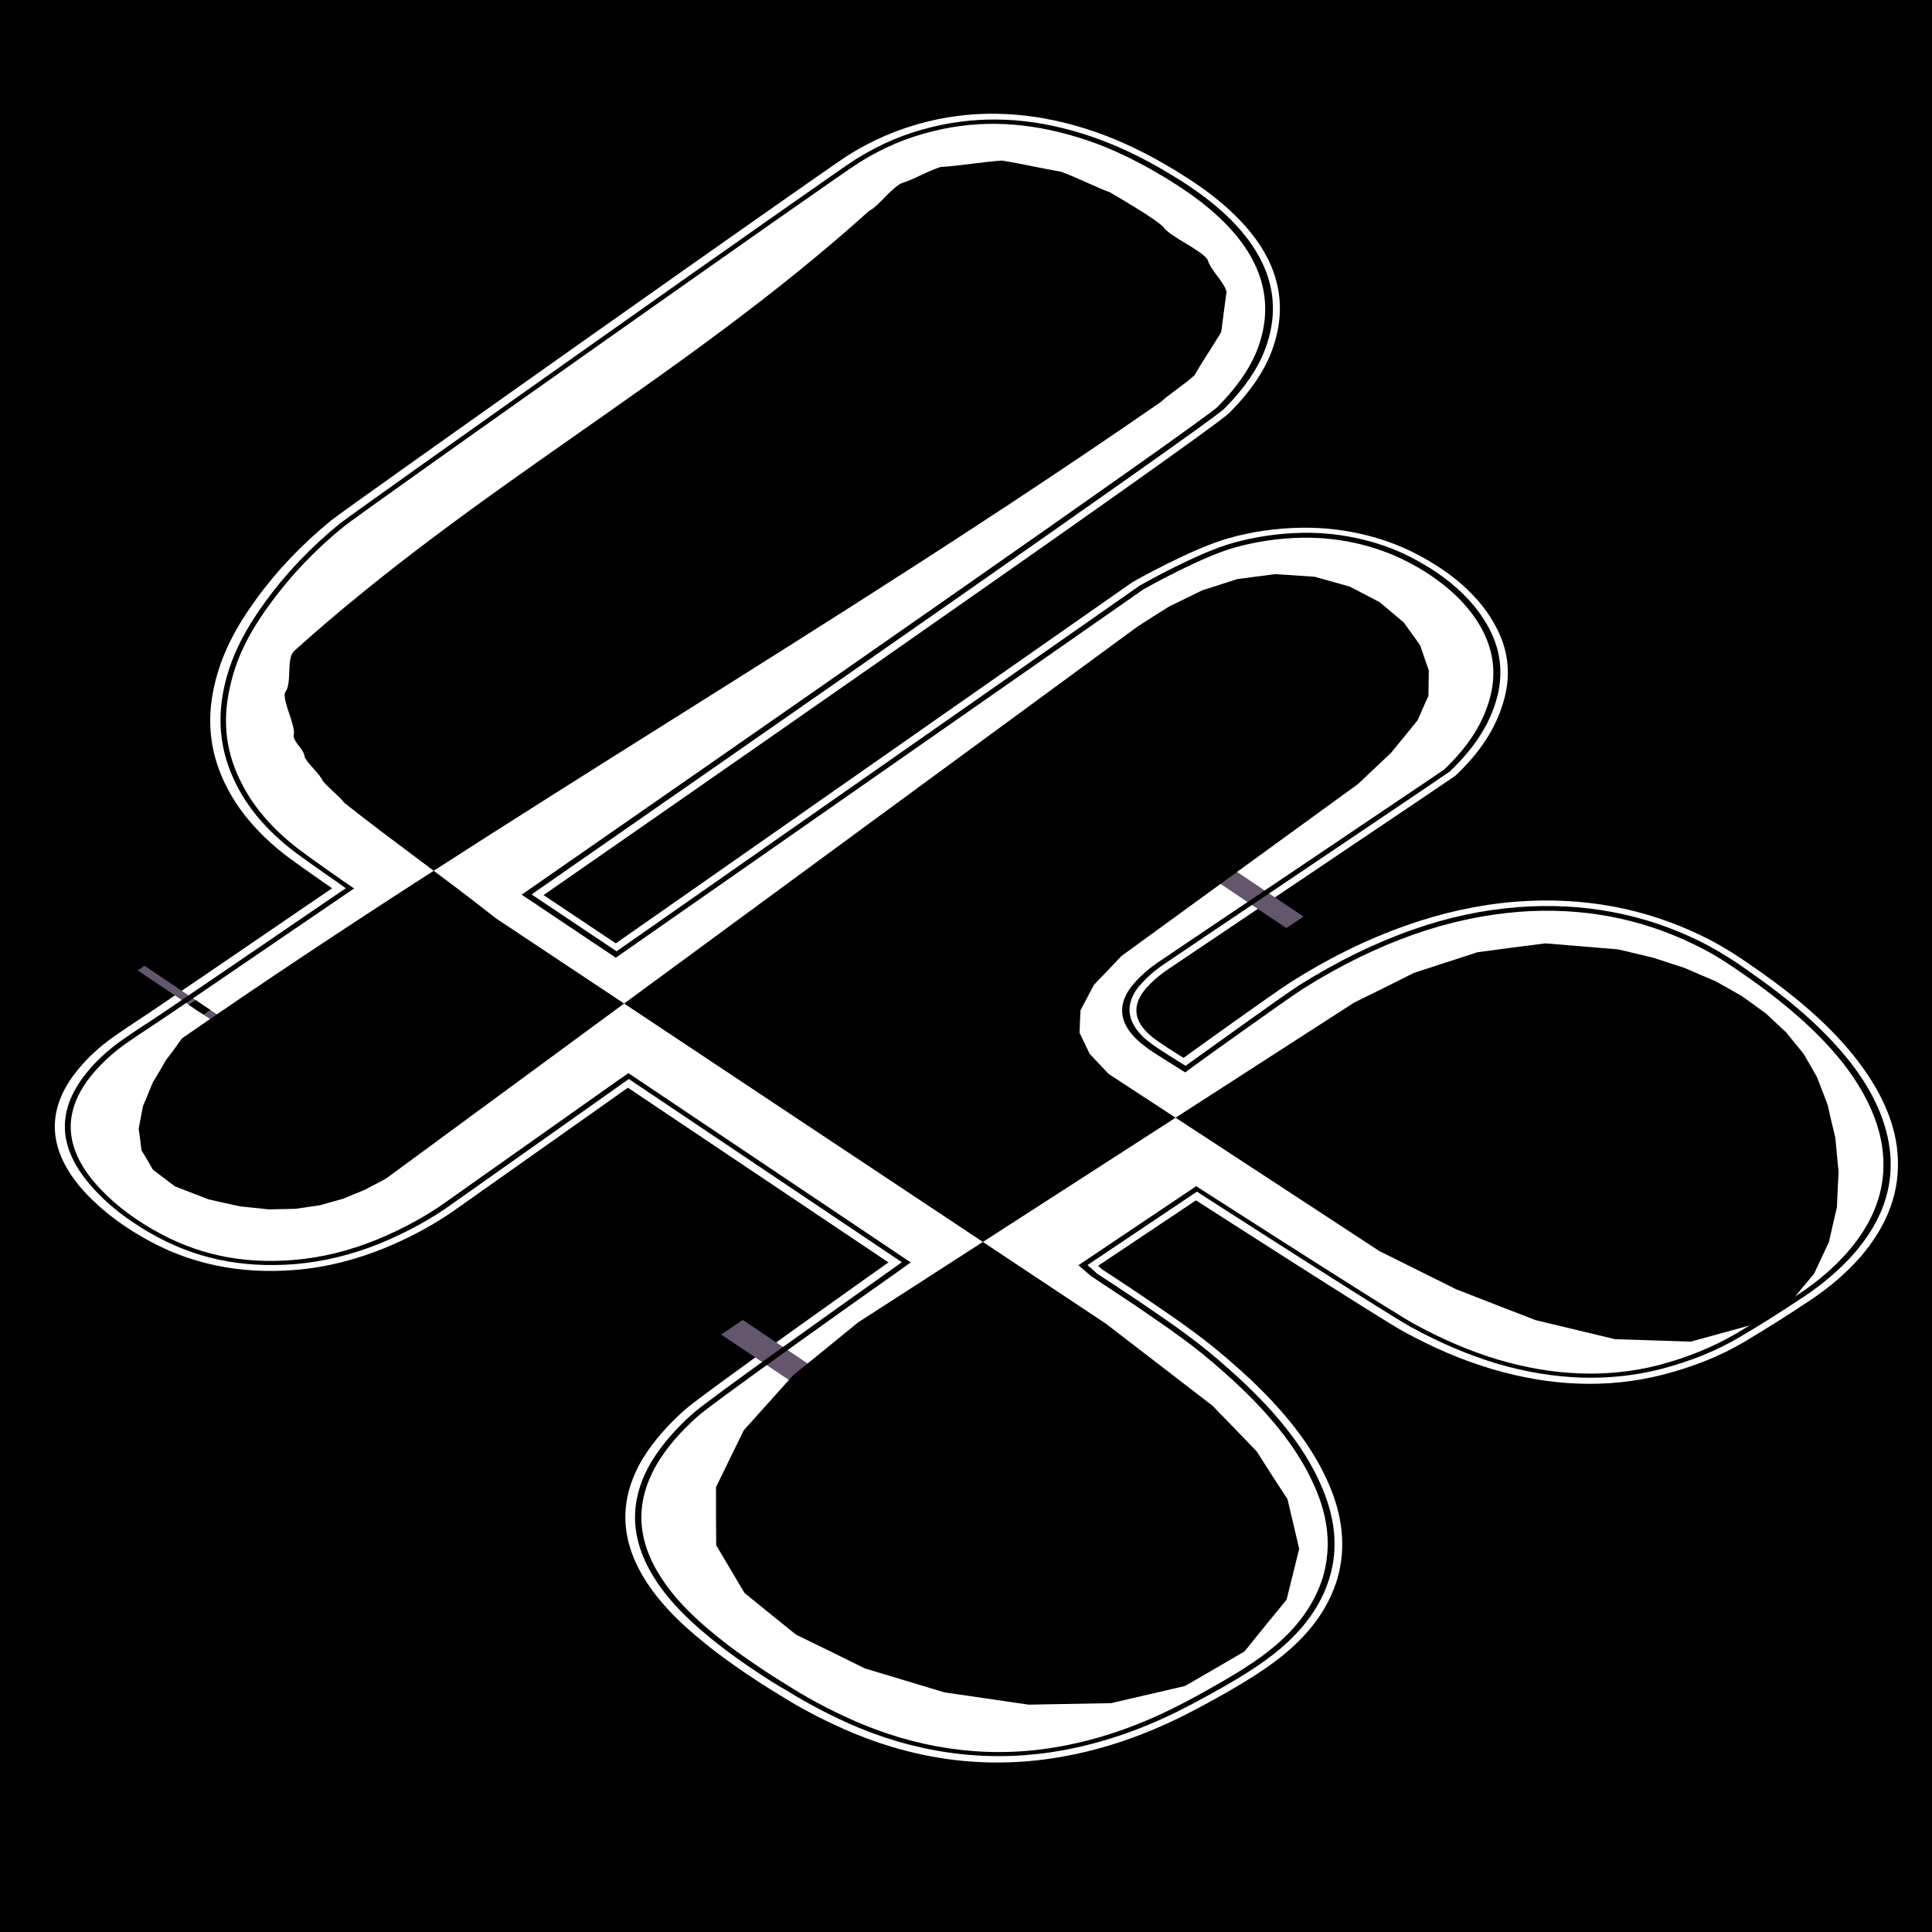
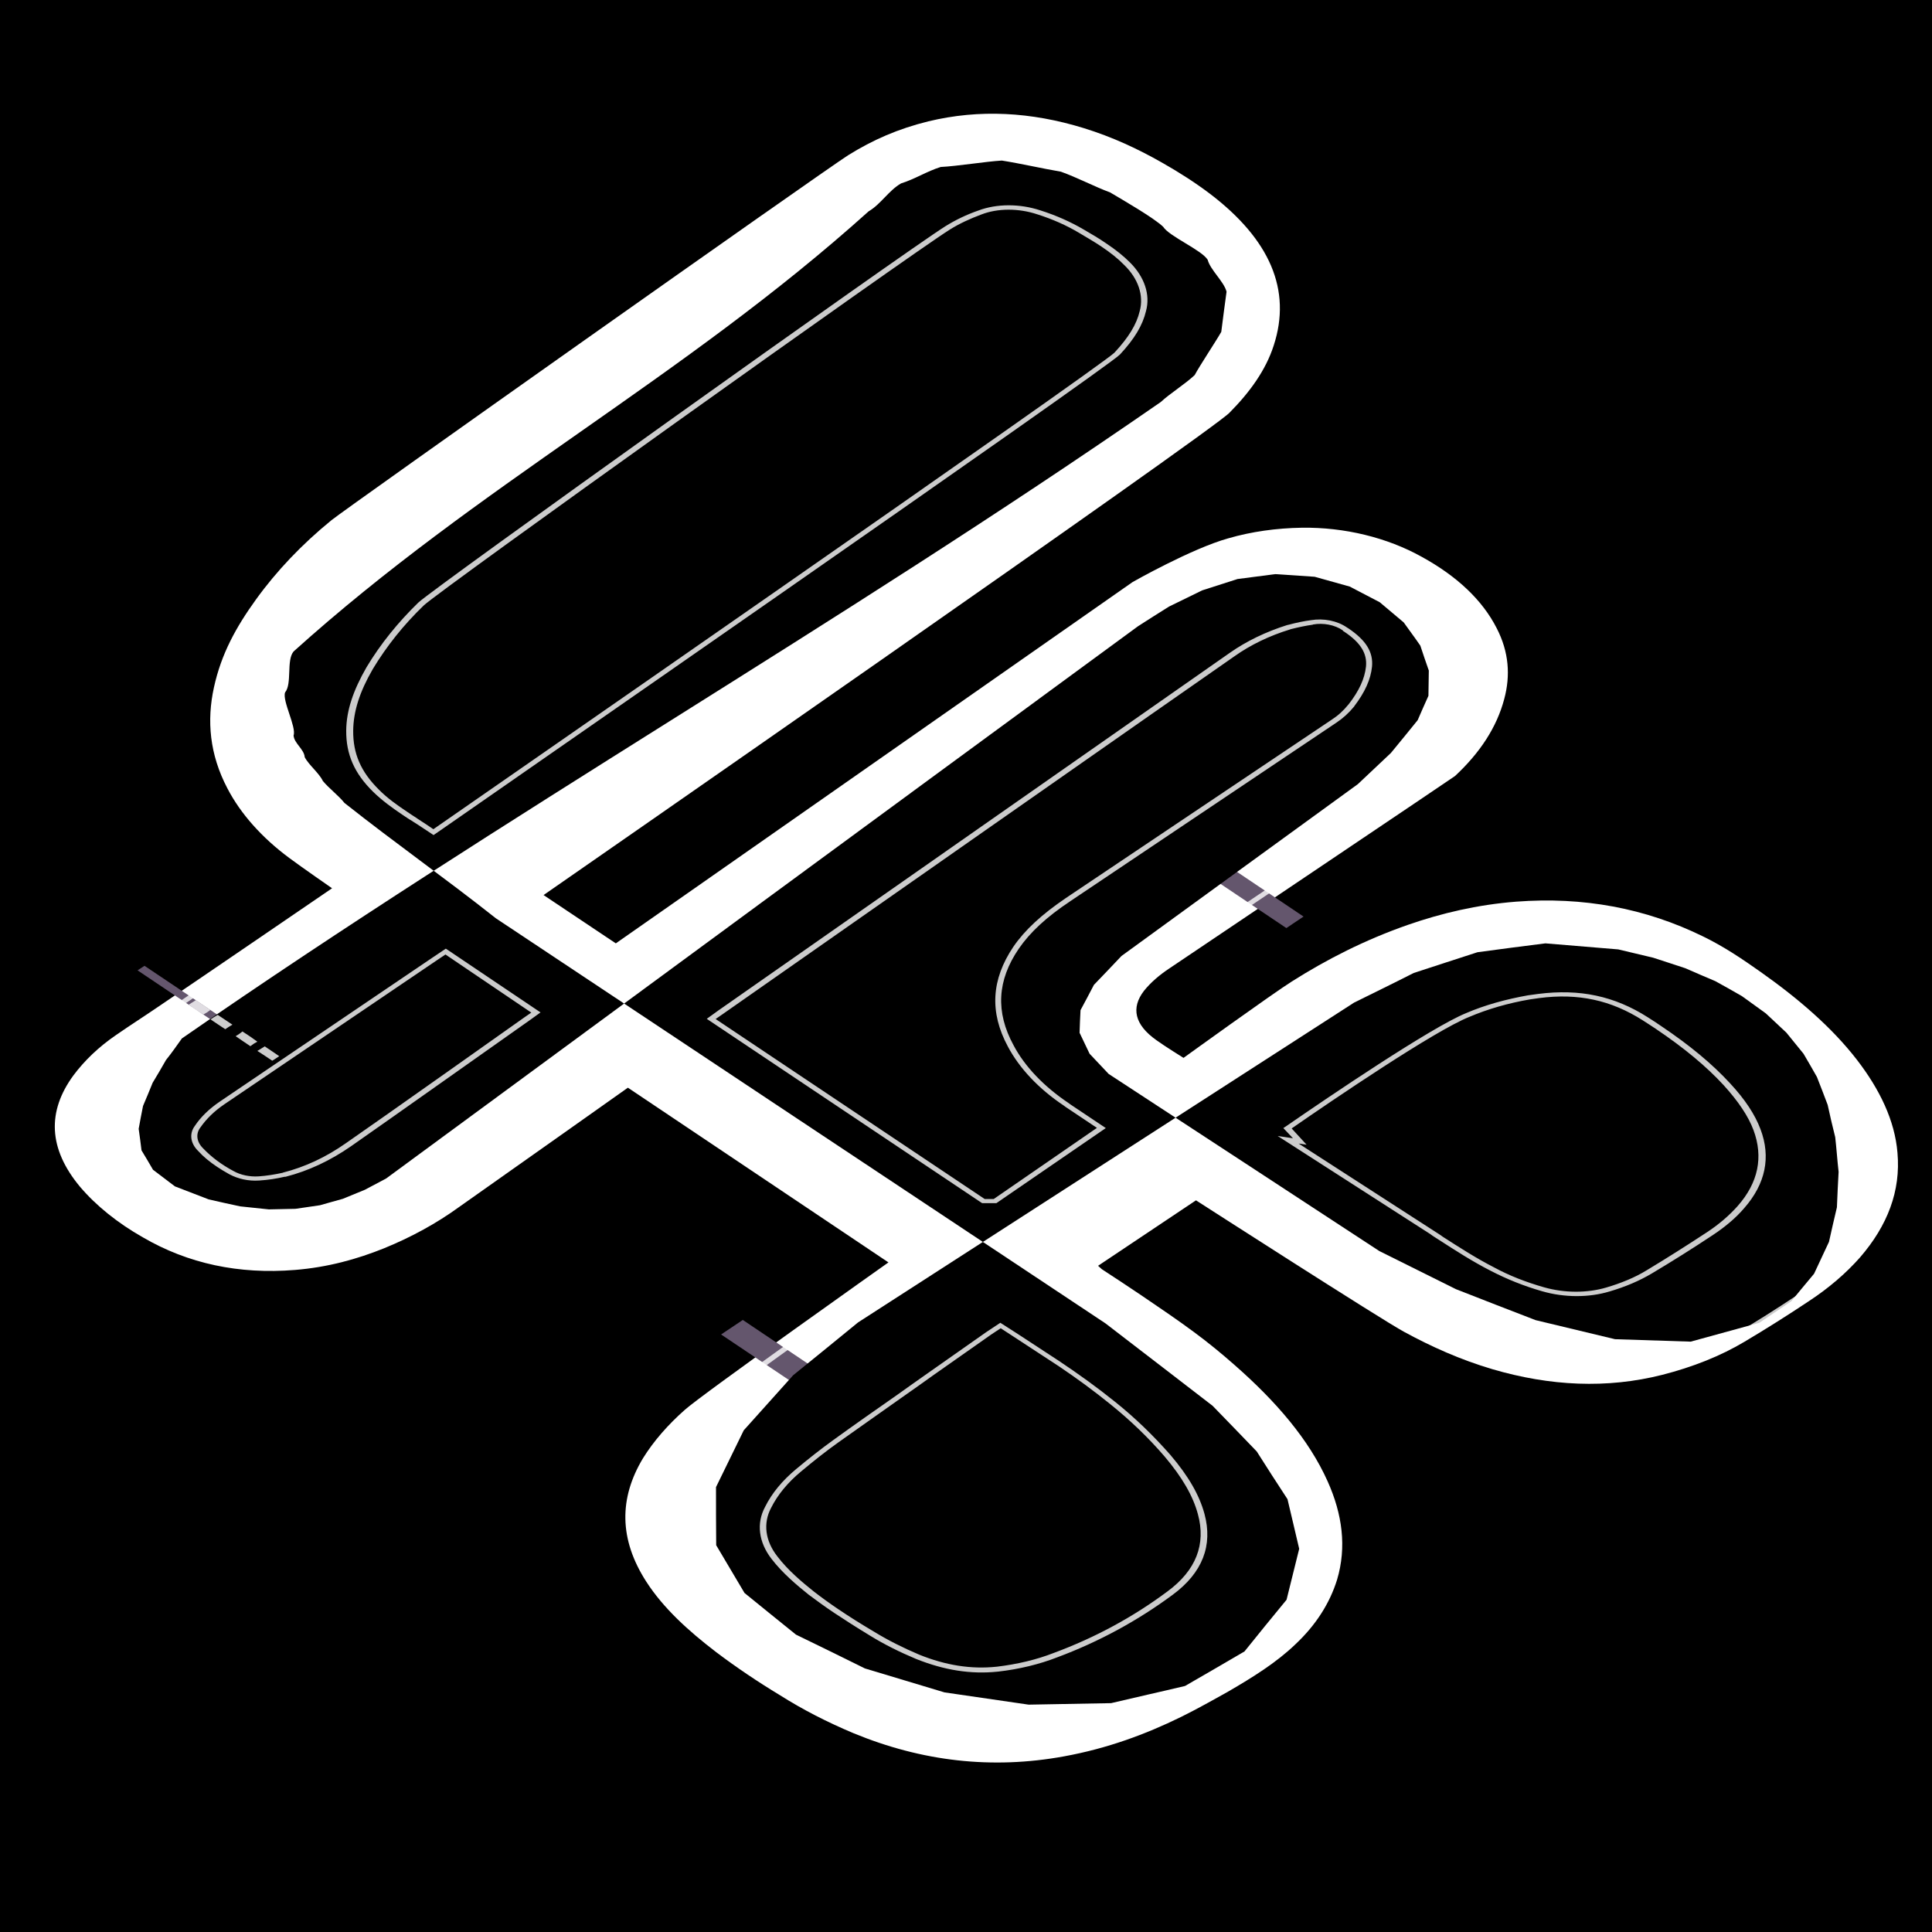
<svg xmlns="http://www.w3.org/2000/svg" version="1.1" id="SCENE_3" x="0px" y="0px" viewBox="0 0 1024 1024" style="enable-background:new 0 0 1024 1024;" xml:space="preserve">
  <style type="text/css">
	.st0{fill:#FFFFFF;}
	.st1{fill:#64566D;}
	.st2{display:none;}
	.st3 {fill: rgba(255,255,255,0.8);}
</style>
-   <rect id="BACKGROUND_grass" y="0" width="1024" height="1024" />
+   <rect id="BACKGROUND_green" y="0" width="1024" height="1024" />
  <g id="ROAD">
    <path id="TRACK_cobblestone" class="st0" d="M288.1,474.4l38.3,25.6l273.9-191.5c0,0,31.3-17.8,50.8-23.2c12.1-3.5,25.4-5.4,39-5.6   c22.5-0.3,45.1,5.2,63.4,15.4c18.6,10.2,32.2,22.9,39.8,37.9c6.5,12.6,7.3,25.1,4,37.4c-4,15.2-13,28.7-26.1,40.9   c-1.4,1.1-135.3,91.1-151.3,101.9c-5.3,3.5-10,7.5-13.6,12c-6.9,9-5,17.9,6.6,26.1c4.1,3,14.4,9.4,14.4,9.4s47.5-34.3,57.4-40.5   c18.5-11.7,38.6-22,61.5-30c17.8-6.2,36.9-10.7,57.4-12.3c35.4-2.7,68.5,3.4,99.2,18.5c11.1,5.4,20.8,12,30.3,18.7   c20.1,14.2,37.8,29.4,51.1,46.6c12.1,15.7,20.1,32.2,21.5,49.3c1.8,20.3-5.3,38.6-19.8,55.4c-7.5,8.5-16.6,16.3-27.1,23.2   c-11.1,7.4-22.5,14.6-34.1,21.5c-12.7,7.6-27.6,13.5-43.7,17.6c-29.3,7.4-59.3,6-90-3c-16.9-5-32.3-11.9-46.8-19.8   c-11.6-6.2-110.3-69.7-110.3-69.7L582,670.9c0,0,1.7,1.5,2,1.8c7,4.6,14.1,9.2,21,13.9c9.4,6.4,18.9,12.8,27.8,19.4   c7.6,5.6,14.9,11.6,21.8,17.7c21.5,18.9,39.1,39.1,49.1,61.5c7.8,17.4,10.1,34.8,5,52c-3.9,12.6-11.3,24.2-22.2,34.4   c-10,9.6-22.5,17.4-35.6,25c-8.2,4.6-16.6,9.3-25.1,13.5c-18.6,9.1-38.8,16.6-61.8,20.8c-38.2,7-75.4,2.7-111.7-12.3   c-13.8-5.8-26.9-12.5-38.9-20.1c-11.9-7.2-23.2-14.8-33.9-22.9c-14.9-11.4-28-23.4-36.9-37.2c-14.6-22.6-14.5-44.4-1.8-65.5   c5.7-9.2,13.3-17.8,22.1-25.6c9.2-8.3,108-78.2,108-78.2l-138.1-92.6c0,0-60.3,42.7-89.7,63.4c-11.6,8.4-24.8,15.7-39.5,21.7   c-14.4,5.8-29.9,10.1-47.3,11.5c-29.6,2.4-56.6-3.3-80.6-17.3C62.3,648.2,50.9,639,42.4,629c-16.9-20.3-17.4-40-3.5-59   c5.9-7.9,13.4-15.1,22.6-21.4c7.5-5.2,15.2-10.1,22.8-15.3c20.9-14.1,91.7-62.5,91.7-62.5s-16.3-11.3-22.6-16   c-14.6-10.8-25.9-23.5-32.9-37c-9.4-17.9-11-35.8-7.1-53.5c3.9-17.8,11.7-31.9,22.3-46.6c10.9-15.1,24.3-29.2,40-42   c7.6-6.2,260.7-185.1,273.8-193.4c13.2-8.2,26.4-14,42.6-18c27-6.5,54.4-5,82.3,3.6c15.2,4.7,28.7,11,41.5,18.3   c9,5.1,17.6,10.6,25.4,16.5c31.8,24.2,43.4,51,33.8,80.4c-4.2,13.1-12.7,24.8-23.4,35.6C643.8,227.6,288.1,474.4,288.1,474.4z    M229.4,434.9c1-0.7,350.9-243.2,357.1-249.9c5.9-6.3,10.8-13.1,12.7-20.9c1.9-7.4-0.7-15.4-7.4-22.1c-6.4-6.4-14.6-11.5-23.1-16.4   c-6.4-3.7-13.5-6.9-21.1-9.3c-8.4-2.8-17.9-2.9-25.3,0c-5.8,2-11,4.6-15.8,7.5C488.1,135.3,236,315,228.3,322.4   c-10.7,10.3-19.5,21.4-26.5,33.1c-5.8,10-10,20.3-10.1,31.5c-0.1,11.2,3.6,20.3,12.8,29.4c6.9,6.9,16,12.3,25.1,18.3h-0.1   L229.4,434.9L229.4,434.9z M574.8,597.7l-13-8.7c-14.4-9.5-25.5-20.9-32.1-33.4c-10.5-19.6-8.7-37.8,3.2-55.3   c7-10.3,17.1-18.9,28.8-26.7c47.1-31.6,94-63.1,141.1-94.6c3.3-2.1,5.9-4.6,8.1-7.3c4.5-5.9,7.9-11.9,8.6-18.8s-3.6-11.8-10.8-16.5   c-3.2-2.2-7.6-3.2-11.6-2.5c-3.9,0.5-7.5,1.3-11.1,2.3c-10.7,3.3-20.1,7.9-28,13.6c-16.8,11.6-271.7,190-271.7,190l137.9,92.3h0.3   h0.5L574.8,597.7z M530.4,708.5c-0.7,0.5-1.1,0.8-1.6,1.1c-10.3,7.2-20.4,14.4-30.6,21.5c-16.8,11.9-33.8,23.7-50.5,35.8   c-6.7,4.8-13.2,9.9-19.3,15.1c-6.6,5.4-11.8,11.6-15.2,18.3c-4,7.3-2.8,15.8,2.9,23.2c5,6.6,11.7,12.4,18.7,18   c9.8,7.6,20.5,14.4,31.5,21c7.3,4.5,15.1,8.4,23.4,11.8c12,4.8,24.5,7.3,37.8,6c10.3-1.2,20-3.5,28.8-6.9   c22.6-8.4,42.1-19.4,59.2-32.1c14.1-10.4,19.1-23.3,15-38.2c-2.8-10.4-9.2-20.2-17.1-29.6c-8.3-9.6-17.7-18.8-28.5-27.4   c-9.2-7.5-18.9-14.5-29.3-21.4l-21.7-14.2L530.4,708.5z M687.2,601l76.3,49.3c10.3,6.6,20.3,13.3,31.6,19   c7.8,4.1,16.3,7.5,25.3,10.1c9.8,2.8,20.4,2.8,29.3,0.1c7.5-2.2,14.3-5.1,20.3-8.7c10.8-6.5,21.4-13.2,31.9-20.1   c6-3.9,11.1-8.3,15.4-13.2c10-11.4,13-23.9,7.8-37.7c-3.1-8.1-8.6-15.7-15.2-22.9c-11.6-12.6-26.2-23.6-42.2-33.8   c-16-10.2-31.9-13.4-50.8-11l-4.6,0.6c-11.1,1.9-21.4,4.9-30.8,8.9c-21,8.5-93.2,58.6-94.4,59.4L687.2,601L687.2,601z M236.1,510.5   c0,0-108.2,73.2-113.7,77.1c-4.9,3.3-8.8,7.2-11.8,11.5c-1.8,2.4-1.5,5.5,1.1,8c4,4.3,9.2,8.1,15.1,11.2c2.8,1.6,6.4,2.3,9.8,2.1   c4-0.3,7.9-0.9,11.8-1.8c12.5-3.2,22.8-8.6,31.9-14.9c17.6-12.1,94.9-66.9,94.9-66.9L236.1,510.5z" />
    <g id="CHECK">
      <polygon id="_x31_" class="st1" points="76.6,511.9 168.1,573.3 164.3,575.7 72.9,514.3   " />
      <polygon id="_x32_" class="st1" points="393.7,699.6 485.7,761.4 474.3,769.1 382.2,707.3   " />
      <polygon id="_x33_" class="st1" points="598.9,424 690.9,485.8 681.8,491.9 589.7,430.1   " />
    </g>
    <circle id="START" cx="112.4" cy="567.4" r="0" />
  </g>
  <path id="drive" d="M96.4,550.4c173.7-120.4,345-217,518.8-337.3c5.1-4.7,12.9-9.5,18-14.3c2.8-5.2,11.2-17.8,14.1-22.9  c0.7-5.4,2-15.8,2.8-21.3c-1.4-5.4-8.6-11.5-10-16.9c-3.2-5.2-20.4-12.4-23.6-17.5c-4.9-4.7-21.5-14.3-28.1-18.2  c-8.1-3-17.9-8.1-26.1-11c-10-1.7-21.2-4.3-31.3-5.9c-8.6,0.5-23.8,3-32.4,3.4c-7.4,2.3-13.6,6.4-21,8.7  c-6.5,3.7-10.8,11.1-17.2,14.8C362,200.6,253.9,256.7,155.6,345.3c-3.9,4.6-0.7,17.1-4.5,21.7c-1.6,4.4,6.1,18.4,4.5,22.8  c0.3,4.2,5.6,7.3,5.9,11.5c2,4,7.6,8.4,9.6,12.6c3.3,4,8.2,7.6,11.5,11.7c27.7,21.9,52.5,39.2,80.2,61.1  c107.7,71.6,215.4,143.2,323.1,214.7c19.1,14.6,37.9,29.2,56.8,43.7c7.8,8.1,15.7,16.1,23.4,24.2c5.3,8.4,10.8,16.9,16.3,25.3  c2,8.7,4.2,17.5,6.2,26.3c-2.2,9-4.5,18-6.7,27c-7.5,9.1-15,18.3-22.3,27.4c-10.5,6.1-21,12.3-31.5,18.3c-13,3.1-26.2,6-39.2,9.1  c-14.5,0.3-29,0.5-43.7,0.8c-15-2.2-29.7-4.3-44.6-6.5c-14.1-4.3-28.1-8.4-42.2-12.7c-12.1-6-24.3-12-36.5-17.9  c-9.1-7.4-18.3-14.7-27.3-22.1c-5-8.4-10-16.9-15-25.3c-0.1-10.3-0.1-20.5-0.1-30.8c4.9-10.1,9.8-20.1,14.7-30.1  c8.7-9.7,17.5-19.5,26.2-29.2c11.5-9.3,22.9-18.6,34.4-28c87.6-56.5,175.2-113,262.9-169.5c10.5-5.2,21.2-10.4,31.6-15.7  c11.2-3.7,22.5-7.3,33.8-11c11.9-1.6,23.9-3.2,36-4.7c12.8,1.1,25.7,2.1,38.6,3.2c6.1,1.5,12.4,2.9,18.5,4.4  c5.7,1.9,11.5,3.7,17.1,5.6c5.3,2.3,10.5,4.6,15.8,6.8c4.8,2.6,9.5,5.3,14.2,8c4.2,3,8.4,6.1,12.6,9.1c3.6,3.4,7.3,6.8,10.9,10.2  c3.1,3.8,6.1,7.5,9.1,11.2c2.4,4.1,4.8,8.2,7.1,12.3c1.9,4.9,3.9,9.9,5.7,14.8c1.2,5.7,2.6,11.4,4,17.1c0.7,6.1,1.1,12.3,1.8,18.4  c-0.3,6.2-0.7,12.6-0.9,18.8c-1.5,6.1-2.8,12.2-4.2,18.3c-2.6,5.6-5.3,11.3-7.9,16.9c-4.1,4.9-8.1,9.7-12.1,14.6  c-5.6,3.8-11.3,7.6-16.9,11.4c-12.1,3.3-24.3,6.7-36.4,10c-13.3-0.4-26.8-0.9-40.1-1.3c-14.1-3.4-28-6.7-42.1-10.1  c-14.1-5.4-28.1-10.9-42.2-16.4c-13.6-6.7-27-13.5-40.6-20.2c-47.7-31.3-95.7-62.6-143.5-93.9c-3.4-3.6-6.7-7.1-10.1-10.7  c-1.8-3.7-3.5-7.4-5.3-11.1c0.1-4,0.3-8,0.5-12c2.4-4.5,4.8-8.9,7.1-13.4c4.9-5.1,9.8-10.2,14.6-15.3  c41.7-30.4,83.5-60.7,125.3-91.1c5.8-5.5,11.7-11,17.5-16.5c4.8-5.8,9.5-11.6,14.2-17.4c1.9-4.3,3.7-8.6,5.7-12.9  c0.1-4.5,0.1-8.9,0.2-13.4c-1.5-4.4-3.1-8.8-4.5-13.2c-2.8-4.1-5.9-8.2-8.8-12.3c-4.2-3.6-8.5-7.1-12.7-10.7  c-5.3-2.8-10.5-5.5-15.9-8.3c-6.2-1.7-12.5-3.5-18.6-5.2c-7-0.5-13.8-0.9-20.9-1.4c-6.7,0.9-13.3,1.7-20,2.6c-6.1,2-12.5,4-18.7,6  c-5.9,2.9-11.7,5.7-17.6,8.6c-5.4,3.4-11,6.9-16.4,10.4C470.2,429.4,337.4,527,204.7,624.6c-3.7,2-7.5,4-11.3,6  c-3.9,1.6-7.8,3.2-11.7,4.8c-4.1,1.1-8.1,2.3-12.1,3.4c-4.3,0.6-8.6,1.3-13,1.9c-4.6,0.1-9.4,0.2-14.1,0.3  c-5.1-0.5-10.1-1.1-15.2-1.6c-5.6-1.2-11.1-2.4-16.7-3.7c-6-2.3-11.9-4.6-17.9-6.9c-3.9-2.9-7.7-5.9-11.6-8.8c-2-3.4-4-6.9-6.1-10.3  c-0.5-3.8-0.9-7.6-1.5-11.4c0.7-4,1.5-8,2.3-12.1c1.8-4.1,3.4-8.2,5.1-12.3c2.4-4,4.8-8,7.1-12.1C91,558.1,93.6,554.3,96.4,550.4  L96.4,550.4L96.4,550.4z" />
  <g id="layout">
-     <polygon points="100,532.5 101.9,531.3 103.8,530.1 107.6,532.7 111.5,535.3 109.7,536.6 107.8,537.7 103.9,535.2  " />
-     <polygon points="111.6,540.3 113.4,539.1 115.4,537.9 119.3,540.5 123.2,543.1 121.2,544.3 119.4,545.5 115.6,543  " />
-     <polygon points="124.9,549.2 126.8,548 128.5,546.7 132.6,549.4 136.4,552.1 134.5,553.2 132.7,554.5 128.7,551.8  " />
-     <polygon points="136.4,557 138.4,555.8 140.3,554.6 144.2,557.2 148,559.8 146.2,561 144.3,562.2 140.4,559.6  " />
-     <path d="M400.3,885.6c-5.9-3.9-11.6-8-16.9-12c-17-13-28.5-24.6-36-36.3c-13.8-21.4-14.4-42.1-1.8-63.1   c5.4-8.7,12.7-17.1,21.5-24.9c7.1-6.5,73.6-53.8,107.7-78l3.2-2.3l-144.7-97.1l-3.4,2.4c0,0-60.3,42.7-89.7,63.4   c-11.2,8.2-24.3,15.3-38.4,21.2c-15.3,6.2-30.2,9.8-45.4,11.1c-28.6,2.3-53.8-3.1-77-16.6c-3.1-1.7-6-3.6-8.8-5.5   c-9.2-6.1-17-13-23.4-20.6c-15.9-19-17-37.3-3.4-56c5.7-7.7,13-14.6,21.7-20.6c4.2-2.9,8.4-5.8,12.6-8.4c3.3-2.2,6.8-4.5,10.2-6.8   c20.6-13.9,91.1-62.1,91.7-62.5l3.3-2.2l-3.2-2.3c-0.1-0.1-16.3-11.3-22.5-15.9c-14.1-10.4-25.2-22.8-31.9-35.9   c-8.6-16.6-10.9-33.6-7-52c3.4-15.5,9.9-29.2,21.9-45.7c10.9-15.1,24.2-29,39.4-41.4c8.6-6.9,261.5-185.6,273.4-193.1   c13.5-8.4,26.1-13.7,41.1-17.3c25.5-6.1,51.3-5,78.8,3.5c13.5,4.2,26.8,10,40.5,17.8c9,5.1,17.5,10.5,25,16.2   c30.8,23.5,42,49.7,32.7,77.6c-3.7,11.6-11.2,22.8-22.8,34.5c-8.5,8.2-265.5,186.8-363.7,255l-3.2,2.3l45,30.1l277.1-193.7l0.1-0.1   c3.2-1.8,31.6-17.7,49.4-22.6c11.7-3.3,24.3-5.2,37.4-5.4c21.3-0.3,42.8,4.9,60.3,14.7c3.4,1.9,6.8,3.9,9.9,6   c13,8.8,22.6,19,28.6,30.6c5.9,11.5,7.1,23.5,3.9,35.8c-3.6,13.9-11.8,26.8-25.1,39.4l-0.1,0.1c-4.2,3-57,38.5-95.6,64.5   c-24,16.1-48.9,32.9-55.1,37.1c-5.8,3.8-10.5,8.1-14.4,12.8l-0.1,0.1c-7.8,10.3-5.3,20.6,7.3,29.8c4.1,3,14.6,9.5,14.6,9.5l3.4,2.1   l3.2-2.3c0.5-0.3,47.5-34.3,57-40.4c20.1-12.6,39.8-22.3,60.3-29.5c18.5-6.5,37.1-10.5,55.8-11.9c33.9-2.6,66.3,3.4,95.9,17.9   c6.5,3.2,13,7,20.8,12.2c3.2,2.2,6.2,4.3,8.8,6.2c21.8,15.3,38.2,30.3,50.5,45.9c12.6,16.2,19.6,32.3,21.1,48   c1.8,19-4.5,36.6-19.3,53.6c-7.4,8.3-16.2,15.9-26.3,22.6c-13.4,8.9-23.9,15.5-34,21.4c-12.2,7.3-26.4,13-42.2,17.1   c-27.2,6.9-56.4,5.9-86.4-2.9c-15-4.5-29.9-10.8-45.7-19.4c-11.3-6.1-109.1-68.9-110.1-69.6l-3.4-2.2l-58,38.9l2.6,2.3   c0.7,0.6,1.6,1.4,1.8,1.6l0.2,0.3l0.7,0.5c7,4.6,13.8,9,20.6,13.6l4,2.7c7.8,5.4,16.1,10.9,23.6,16.6c7.3,5.4,14.4,11.2,21.4,17.5   c23.7,20.9,39.6,40.7,48.4,60.5c8.1,17.9,9.8,34.4,4.9,50.4c-3.7,12.2-11,23.3-21.4,33.2c-10,9.6-22.6,17.4-34.8,24.4   c-7.8,4.4-16.3,9.1-24.8,13.3c-20.2,9.9-39.8,16.5-60.3,20.3c-36.3,6.6-72.7,2.6-108-11.9c-13.6-5.7-26.4-12.4-38.2-19.7   C411.2,892.8,405.7,889.2,400.3,885.6z M333.1,568.8l149.6,100.3l-5.4,3.9c-34.1,24-100.4,71.3-107.5,77.7   c-8.6,7.6-15.8,15.8-21.1,24.4c-12.2,20.4-11.7,40.5,1.8,61.2c7.4,11.5,18.7,22.9,35.5,35.7c5.3,4,11,8,16.8,11.9   c5.3,3.6,10.9,7.1,16.6,10.6c11.7,7.3,24.3,13.8,37.7,19.4c34.5,14.2,70,18.2,105.2,11.7c20-3.7,39.2-10.2,59.1-20   c8.5-4.2,16.8-8.8,24.6-13.3c12-6.9,24.4-14.5,34.2-23.9c10.2-9.6,17.2-20.5,20.9-32.3c4.6-15.7,3.2-31.8-4.8-49.3   c-8.7-19.5-24.4-39.1-47.9-59.8c-7-6.2-14.1-12.1-21.3-17.3c-7.5-5.6-15.7-11.1-23.5-16.5l-4-2.7c-6.8-4.6-13.5-8.9-20.5-13.6   l-0.9-0.6l-0.5-0.4c-0.2-0.2-1-0.9-1.7-1.5l-4.4-3.8l62.4-41.9l5.8,3.7c0.9,0.6,98.7,63.4,109.9,69.4c15.4,8.4,30.3,14.7,44.9,19   c29.3,8.6,57.5,9.5,83.9,2.9c15.4-4,29.1-9.6,41.2-16.6c10-5.9,20.4-12.4,33.8-21.3c10-6.6,18.6-14,25.7-22.1   c14.4-16.6,20.5-33.8,18.8-52.4c-1.4-15.3-8.4-31.2-20.6-47.1c-12-15.4-28.4-30.2-49.8-45.4c-2.6-1.8-5.7-4-8.8-6.1   c-7.5-5.1-14.1-8.9-20.4-11.9c-28.9-14.2-60.3-20.1-93.6-17.5c-18.3,1.5-36.5,5.4-54.7,11.7c-20.2,7.1-39.8,16.7-59.5,29.1   c-9.5,6.1-56.5,39.9-57,40.3l-5.4,4l-5.9-3.7c-0.1-0.1-7.3-4.5-12.1-7.7c-1-0.7-2-1.3-2.6-1.9c-13.8-9.9-16.6-21.1-7.8-32.4   l0.1-0.1c4-4.9,9.1-9.4,15-13.3c6.4-4.3,31.1-21,55.1-37.1c38.2-25.8,90.7-61,95.4-64.3c12.9-12.2,20.9-24.9,24.4-38.4   c3.2-11.9,1.9-23.7-3.7-34.8c-5.7-11.1-15-21.1-27.8-29.7c-2.9-2-6.2-4-9.6-5.8c-16.9-9.4-37.4-14.5-58.1-14.2   c-12.7,0.2-24.7,2-36.2,5.2c-17.1,4.8-44.9,20.2-48.4,22.2L326.4,507.6l-49.9-33.4l5.6-3.9c98.1-68.1,355-246.6,363.3-254.7   c11.3-11.5,18.6-22.5,22.2-33.7c8.8-27.2-1.9-52.6-32-75.6c-7.4-5.6-15.8-11-24.6-16c-13.6-7.7-26.4-13.5-39.7-17.5   c-26.7-8.2-51.6-9.4-76.2-3.4c-14.5,3.5-26.8,8.7-39.8,16.8c-11.9,7.4-264.6,185.9-273.1,192.9c-15.1,12.3-28.2,26-39,40.9   c-11.9,16.2-18.3,29.7-21.5,45c-4,18.1-1.8,34.8,6.8,51c6.6,12.8,17.5,25,31.3,35.2c6.1,4.6,22.2,15.8,22.3,15.9l5.6,3.8l-5.6,3.8   c-0.7,0.4-71.1,48.6-91.7,62.5c-3.4,2.3-6.9,4.6-10.3,6.9c-4.1,2.7-8.4,5.5-12.5,8.4c-8.4,5.8-15.5,12.5-21.1,20   c-13,17.9-12,35.5,3.3,53.9c8.2,9.6,18.8,18.2,31.5,25.4c22.5,13,46.7,18.3,74.4,16c14.6-1.2,29.1-4.7,44.1-10.8   c14.1-5.8,26.8-12.8,37.8-20.8c29.3-20.7,89.7-63.4,89.7-63.4L333.1,568.8z M442.2,854.9c-5.1-3.4-9.4-6.6-13.6-9.7   c-6.1-4.9-13.9-11.4-19.7-19c-6.8-8.8-8.1-18.8-3.4-27.5c3.6-7.3,9.2-14,16.4-20c6.7-5.6,13.2-10.7,19.7-15.4   c11.2-8.1,22.6-16.1,33.8-23.9c5.6-4,11.2-8,16.8-11.9l30.6-21.5l7.4-4.9l9.2,5.9l21.7,14.2c10.8,7.2,20.6,14.3,29.8,21.7   c10.9,8.7,20.6,18.2,29.4,28.2c9.8,11.5,15.4,21.4,18.1,31.3c4.5,16.7-1,31.2-16.9,42.9c-18.5,13.7-39.1,24.9-61.1,33.1   c-9.5,3.7-20.1,6.3-31.5,7.6h-0.1c-14.4,1.5-28.4-0.8-43.2-6.7c-8.6-3.6-16.9-7.7-24.5-12.4C453.2,862.1,447.5,858.4,442.2,854.9z    M530.4,704l-5,3.3l-30.6,21.5c-5.6,4-11.2,8-16.8,11.9c-11.1,7.9-22.6,15.9-33.8,23.9c-6.6,4.7-12.9,9.7-19.6,15.3   c-7,5.8-12.4,12.3-15.9,19.3l0,0c-4.3,8.1-3.2,17.4,3.3,25.7c5.6,7.4,13.3,13.8,19.3,18.6c4,3.1,8.4,6.3,13.3,9.6   c5.2,3.5,11,7.2,18.6,11.7c7.5,4.6,15.5,8.6,24,12.2c14.1,5.7,27.6,7.8,40.9,6.4h0.1c10.9-1.3,21.1-3.7,30.3-7.3   c21.9-8.1,42.2-19.1,60.4-32.7c15-11.1,20.4-24.9,16-40.9c-2.6-9.6-8.2-19.4-17.7-30.6c-8.5-9.9-18.3-19.3-28.9-27.8   c-8.4-6.8-17.2-13.3-27-19.9c-0.9-0.6-1.7-1.1-2.6-1.7l-21.7-14.2L530.4,704z M115,618.4c-3.9-2.6-7.3-5.4-10-8.4   c-4.1-4-4.8-9.2-1.7-13.3c3.2-4.8,7.7-9.1,13.3-12.9c4.8-3.3,80.2-54.3,112.4-76.1l7.3-4.9l50.2,33.8l-5.4,3.9   c-0.8,0.5-77.6,54.9-95,67c-11.1,7.7-22.6,13.1-34.7,16.2h-0.5c-4.3,1-8.8,1.7-13.5,2h-0.1c-5.6,0.4-11.2-0.9-15.7-3.3   C119.4,621.2,117.1,619.8,115,618.4z M236.1,505.9l-4.9,3.3C199,531,123.7,582,118.9,585.3c-5.3,3.6-9.5,7.7-12.7,12.3   c-2.6,3.4-2,7.7,1.5,11.1l0.1,0.1c4.2,4.4,9.6,8.5,16,11.9c3.7,2.1,8.6,3.1,13.2,2.8h0.1c4.3-0.3,8.6-1,12.7-1.9l0.2-0.1   c11.7-3,22.7-8.1,33.5-15.7c17.4-12,94.2-66.4,94.9-66.9l3.2-2.2L236.1,505.9z M213.1,431.7c-4.9-3.3-10.5-7.3-15.3-12   c-10-9.8-14.4-19.9-14.3-32.5c0.1-10.5,3.6-21.1,10.8-33.6c7.4-12.3,16.6-23.7,27.4-34.2c7.5-7.3,258.3-186.3,279.4-199.5   c5.3-3.3,11.1-6.1,17.4-8.3c9.8-3.7,22-3.7,32.9-0.1c8.2,2.6,15.9,6,22.9,10.1c4.5,2.6,8.4,4.9,12,7.4c5.1,3.4,9.2,6.7,12.5,10   c7.8,7.7,11,17.2,8.6,25.9c-1.8,7.5-6,14.6-13.8,23c-7,7.4-354.6,248.2-358,250.7l-5.8,4l-5.9-3.9c-1.7-1.1-3.4-2.3-5.1-3.3   l-0.1-0.1C216.6,434.1,214.9,432.9,213.1,431.7z M583.8,130.7c-3.6-2.4-7.5-4.7-11.9-7.3c-6.7-4-14.2-7.3-22.1-9.8   c-9.9-3.3-21-3.3-29.7,0.1l0,0c-5.9,2.2-11.6,4.8-16.7,8C482.3,134.9,232,313.6,224.6,320.9c-10.7,10.3-19.7,21.6-27,33.7   c-7,12.1-10.3,22.5-10.4,32.7c-0.1,12.1,4,21.7,13.6,31.2c4.5,4.6,10.1,8.5,14.9,11.7c1.8,1.2,3.5,2.4,5.3,3.5l0.1,0.1   c1.7,1.1,3.4,2.2,5.2,3.4l3.4,2.3l3.3-2.3c3.4-2.4,350.9-243.2,357.7-250.3c7.5-8.1,11.7-14.9,13.4-22.1c2.2-8.2-0.8-17.1-8.2-24.3   C592.6,137.1,588.7,134,583.8,130.7z M374.6,540l6.1-4.4c26.1-18.2,255.3-178.6,271-189.5c8.8-6.2,19.1-11.2,30.5-14.8l0.5-0.1   c4.5-1.2,8.4-2,12.2-2.5c6.6-1.1,13.8,0.3,18.9,3.8l0.3,0.2l0.5,0.3c9.4,6.3,13.3,12.6,12.6,20.3c-0.7,6.8-3.7,13.5-9.4,21   l-0.1,0.2c-2.9,3.5-5.9,6.2-9.5,8.6l-141,94.6c-12.6,8.4-21.2,16.4-27.2,25.1c-11.5,16.8-12.4,33.6-2.8,51.2   c5.9,11.2,16,21.8,29.1,30.6c0.3,0.2,0.7,0.5,1.1,0.8l18.7,12.5l-58,39.8h-7.5l-0.5-0.3L374.6,540z M711.7,334.1   c-4.2-2.9-10.3-4.1-15.8-3.1l-0.1,0.1c-3.6,0.5-7.4,1.3-11.8,2.4l-0.2,0.1c-11.1,3.4-21,8.2-29.6,14.3   c-15.8,10.9-245,171.3-271,189.5l-3.9,2.7l142.6,95.4h4.8l54.7-37.7l-16.3-10.9c-0.5-0.3-0.7-0.5-1.1-0.8   c-13.5-9-23.7-19.9-29.8-31.4c-9.8-18.2-8.8-35.5,2.9-52.9c6.1-8.9,15-17.1,27.8-25.8l141-94.6c3.4-2.2,6.1-4.7,8.8-8l0.1-0.1   c5.6-7.2,8.5-13.6,9.2-20c0.7-7-2.9-12.8-11.7-18.6l-0.5-0.3L711.7,334.1z M677.2,602.1l8.1,1.2l-5.1-5.4l1.8-1.2   c22.3-15.4,76.4-52.1,95-59.7c10-4.3,21.2-7.4,33.1-9.5h0.1l5.1-0.7c22-2.8,40.4,1.1,58.1,12.4c2.4,1.5,4.8,3.1,7,4.6   c15.2,10.2,27.1,20.1,36.5,30.3c8.1,8.7,13.3,16.7,16.2,24.4c5.6,14.8,2.7,28.9-8.6,41.8c-4.5,5.3-10.3,10.1-16.8,14.4   c-10.4,6.9-21.2,13.7-32.1,20.2c-6.7,4-14.3,7.2-22.5,9.6c-10.9,3.3-23.9,3.3-35.7-0.1c-9.8-2.8-18.9-6.5-27.2-10.8   c-10-5.1-18.9-10.9-27.6-16.5c-1.5-1-3.1-1.9-4.5-3L677.2,602.1z M684.6,598.1l7.9,8.6l-4.2-0.6l71.9,46.4c1.5,1,3.2,2,4.5,3   c8.6,5.5,17.5,11.3,27.3,16.3c7.9,4.3,16.9,7.8,26.4,10.5c10.9,3.1,22.9,3.1,33,0.1c7.8-2.3,15.2-5.3,21.5-9.2   c10.8-6.5,21.5-13.3,32-20.2c6.2-4.1,11.7-8.8,16.2-13.9c10.8-12.3,13.6-25.8,8.3-40.1c-2.8-7.5-8.1-15.3-15.8-23.8   c-9.2-10-21-19.8-36-29.9c-2.3-1.5-4.5-3-6.9-4.5c-16.8-10.7-34.2-14.5-54.9-11.8l-4.9,0.7c-11.6,2-22.3,5.1-32.2,9.3   C760.4,546.3,706.8,582.7,684.6,598.1z" />
+     <polygon class="st3" points="100,532.5 101.9,531.3 103.8,530.1 107.6,532.7 111.5,535.3 109.7,536.6 107.8,537.7 103.9,535.2  " />
+     <polygon class="st3" points="111.6,540.3 113.4,539.1 115.4,537.9 119.3,540.5 123.2,543.1 121.2,544.3 119.4,545.5 115.6,543  " />
+     <polygon class="st3" points="124.9,549.2 126.8,548 128.5,546.7 132.6,549.4 136.4,552.1 134.5,553.2 132.7,554.5 128.7,551.8  " />
+     <polygon class="st3" points="136.4,557 138.4,555.8 140.3,554.6 144.2,557.2 148,559.8 146.2,561 144.3,562.2 140.4,559.6  " />
+     <path class="st3" d="M400.3,885.6c-5.9-3.9-11.6-8-16.9-12c-17-13-28.5-24.6-36-36.3c-13.8-21.4-14.4-42.1-1.8-63.1   c5.4-8.7,12.7-17.1,21.5-24.9c7.1-6.5,73.6-53.8,107.7-78l3.2-2.3l-144.7-97.1l-3.4,2.4c0,0-60.3,42.7-89.7,63.4   c-11.2,8.2-24.3,15.3-38.4,21.2c-15.3,6.2-30.2,9.8-45.4,11.1c-28.6,2.3-53.8-3.1-77-16.6c-3.1-1.7-6-3.6-8.8-5.5   c-9.2-6.1-17-13-23.4-20.6c-15.9-19-17-37.3-3.4-56c5.7-7.7,13-14.6,21.7-20.6c4.2-2.9,8.4-5.8,12.6-8.4c3.3-2.2,6.8-4.5,10.2-6.8   c20.6-13.9,91.1-62.1,91.7-62.5l3.3-2.2l-3.2-2.3c-0.1-0.1-16.3-11.3-22.5-15.9c-14.1-10.4-25.2-22.8-31.9-35.9   c-8.6-16.6-10.9-33.6-7-52c3.4-15.5,9.9-29.2,21.9-45.7c10.9-15.1,24.2-29,39.4-41.4c8.6-6.9,261.5-185.6,273.4-193.1   c13.5-8.4,26.1-13.7,41.1-17.3c25.5-6.1,51.3-5,78.8,3.5c13.5,4.2,26.8,10,40.5,17.8c9,5.1,17.5,10.5,25,16.2   c30.8,23.5,42,49.7,32.7,77.6c-3.7,11.6-11.2,22.8-22.8,34.5c-8.5,8.2-265.5,186.8-363.7,255l-3.2,2.3l45,30.1l277.1-193.7l0.1-0.1   c3.2-1.8,31.6-17.7,49.4-22.6c11.7-3.3,24.3-5.2,37.4-5.4c21.3-0.3,42.8,4.9,60.3,14.7c3.4,1.9,6.8,3.9,9.9,6   c13,8.8,22.6,19,28.6,30.6c5.9,11.5,7.1,23.5,3.9,35.8c-3.6,13.9-11.8,26.8-25.1,39.4l-0.1,0.1c-4.2,3-57,38.5-95.6,64.5   c-24,16.1-48.9,32.9-55.1,37.1c-5.8,3.8-10.5,8.1-14.4,12.8l-0.1,0.1c-7.8,10.3-5.3,20.6,7.3,29.8c4.1,3,14.6,9.5,14.6,9.5l3.4,2.1   l3.2-2.3c0.5-0.3,47.5-34.3,57-40.4c20.1-12.6,39.8-22.3,60.3-29.5c18.5-6.5,37.1-10.5,55.8-11.9c33.9-2.6,66.3,3.4,95.9,17.9   c6.5,3.2,13,7,20.8,12.2c3.2,2.2,6.2,4.3,8.8,6.2c21.8,15.3,38.2,30.3,50.5,45.9c12.6,16.2,19.6,32.3,21.1,48   c1.8,19-4.5,36.6-19.3,53.6c-7.4,8.3-16.2,15.9-26.3,22.6c-13.4,8.9-23.9,15.5-34,21.4c-12.2,7.3-26.4,13-42.2,17.1   c-27.2,6.9-56.4,5.9-86.4-2.9c-15-4.5-29.9-10.8-45.7-19.4c-11.3-6.1-109.1-68.9-110.1-69.6l-3.4-2.2l-58,38.9l2.6,2.3   c0.7,0.6,1.6,1.4,1.8,1.6l0.2,0.3l0.7,0.5c7,4.6,13.8,9,20.6,13.6l4,2.7c7.8,5.4,16.1,10.9,23.6,16.6c7.3,5.4,14.4,11.2,21.4,17.5   c23.7,20.9,39.6,40.7,48.4,60.5c8.1,17.9,9.8,34.4,4.9,50.4c-3.7,12.2-11,23.3-21.4,33.2c-10,9.6-22.6,17.4-34.8,24.4   c-7.8,4.4-16.3,9.1-24.8,13.3c-20.2,9.9-39.8,16.5-60.3,20.3c-36.3,6.6-72.7,2.6-108-11.9c-13.6-5.7-26.4-12.4-38.2-19.7   C411.2,892.8,405.7,889.2,400.3,885.6z M333.1,568.8l149.6,100.3l-5.4,3.9c-34.1,24-100.4,71.3-107.5,77.7   c-8.6,7.6-15.8,15.8-21.1,24.4c-12.2,20.4-11.7,40.5,1.8,61.2c7.4,11.5,18.7,22.9,35.5,35.7c5.3,4,11,8,16.8,11.9   c5.3,3.6,10.9,7.1,16.6,10.6c11.7,7.3,24.3,13.8,37.7,19.4c34.5,14.2,70,18.2,105.2,11.7c20-3.7,39.2-10.2,59.1-20   c8.5-4.2,16.8-8.8,24.6-13.3c12-6.9,24.4-14.5,34.2-23.9c10.2-9.6,17.2-20.5,20.9-32.3c4.6-15.7,3.2-31.8-4.8-49.3   c-8.7-19.5-24.4-39.1-47.9-59.8c-7-6.2-14.1-12.1-21.3-17.3c-7.5-5.6-15.7-11.1-23.5-16.5l-4-2.7c-6.8-4.6-13.5-8.9-20.5-13.6   l-0.9-0.6l-0.5-0.4c-0.2-0.2-1-0.9-1.7-1.5l-4.4-3.8l62.4-41.9l5.8,3.7c0.9,0.6,98.7,63.4,109.9,69.4c15.4,8.4,30.3,14.7,44.9,19   c29.3,8.6,57.5,9.5,83.9,2.9c15.4-4,29.1-9.6,41.2-16.6c10-5.9,20.4-12.4,33.8-21.3c10-6.6,18.6-14,25.7-22.1   c14.4-16.6,20.5-33.8,18.8-52.4c-1.4-15.3-8.4-31.2-20.6-47.1c-12-15.4-28.4-30.2-49.8-45.4c-2.6-1.8-5.7-4-8.8-6.1   c-7.5-5.1-14.1-8.9-20.4-11.9c-28.9-14.2-60.3-20.1-93.6-17.5c-18.3,1.5-36.5,5.4-54.7,11.7c-20.2,7.1-39.8,16.7-59.5,29.1   c-9.5,6.1-56.5,39.9-57,40.3l-5.4,4l-5.9-3.7c-0.1-0.1-7.3-4.5-12.1-7.7c-1-0.7-2-1.3-2.6-1.9c-13.8-9.9-16.6-21.1-7.8-32.4   l0.1-0.1c4-4.9,9.1-9.4,15-13.3c6.4-4.3,31.1-21,55.1-37.1c38.2-25.8,90.7-61,95.4-64.3c12.9-12.2,20.9-24.9,24.4-38.4   c3.2-11.9,1.9-23.7-3.7-34.8c-5.7-11.1-15-21.1-27.8-29.7c-2.9-2-6.2-4-9.6-5.8c-16.9-9.4-37.4-14.5-58.1-14.2   c-12.7,0.2-24.7,2-36.2,5.2c-17.1,4.8-44.9,20.2-48.4,22.2L326.4,507.6l-49.9-33.4l5.6-3.9c98.1-68.1,355-246.6,363.3-254.7   c11.3-11.5,18.6-22.5,22.2-33.7c8.8-27.2-1.9-52.6-32-75.6c-7.4-5.6-15.8-11-24.6-16c-13.6-7.7-26.4-13.5-39.7-17.5   c-26.7-8.2-51.6-9.4-76.2-3.4c-14.5,3.5-26.8,8.7-39.8,16.8c-11.9,7.4-264.6,185.9-273.1,192.9c-15.1,12.3-28.2,26-39,40.9   c-11.9,16.2-18.3,29.7-21.5,45c-4,18.1-1.8,34.8,6.8,51c6.6,12.8,17.5,25,31.3,35.2c6.1,4.6,22.2,15.8,22.3,15.9l5.6,3.8l-5.6,3.8   c-0.7,0.4-71.1,48.6-91.7,62.5c-3.4,2.3-6.9,4.6-10.3,6.9c-4.1,2.7-8.4,5.5-12.5,8.4c-8.4,5.8-15.5,12.5-21.1,20   c-13,17.9-12,35.5,3.3,53.9c8.2,9.6,18.8,18.2,31.5,25.4c22.5,13,46.7,18.3,74.4,16c14.6-1.2,29.1-4.7,44.1-10.8   c14.1-5.8,26.8-12.8,37.8-20.8c29.3-20.7,89.7-63.4,89.7-63.4L333.1,568.8z M442.2,854.9c-5.1-3.4-9.4-6.6-13.6-9.7   c-6.1-4.9-13.9-11.4-19.7-19c-6.8-8.8-8.1-18.8-3.4-27.5c3.6-7.3,9.2-14,16.4-20c6.7-5.6,13.2-10.7,19.7-15.4   c11.2-8.1,22.6-16.1,33.8-23.9c5.6-4,11.2-8,16.8-11.9l30.6-21.5l7.4-4.9l9.2,5.9l21.7,14.2c10.8,7.2,20.6,14.3,29.8,21.7   c10.9,8.7,20.6,18.2,29.4,28.2c9.8,11.5,15.4,21.4,18.1,31.3c4.5,16.7-1,31.2-16.9,42.9c-18.5,13.7-39.1,24.9-61.1,33.1   c-9.5,3.7-20.1,6.3-31.5,7.6h-0.1c-14.4,1.5-28.4-0.8-43.2-6.7c-8.6-3.6-16.9-7.7-24.5-12.4C453.2,862.1,447.5,858.4,442.2,854.9z    M530.4,704l-5,3.3l-30.6,21.5c-5.6,4-11.2,8-16.8,11.9c-11.1,7.9-22.6,15.9-33.8,23.9c-6.6,4.7-12.9,9.7-19.6,15.3   c-7,5.8-12.4,12.3-15.9,19.3l0,0c-4.3,8.1-3.2,17.4,3.3,25.7c5.6,7.4,13.3,13.8,19.3,18.6c4,3.1,8.4,6.3,13.3,9.6   c5.2,3.5,11,7.2,18.6,11.7c7.5,4.6,15.5,8.6,24,12.2c14.1,5.7,27.6,7.8,40.9,6.4h0.1c10.9-1.3,21.1-3.7,30.3-7.3   c21.9-8.1,42.2-19.1,60.4-32.7c15-11.1,20.4-24.9,16-40.9c-2.6-9.6-8.2-19.4-17.7-30.6c-8.5-9.9-18.3-19.3-28.9-27.8   c-8.4-6.8-17.2-13.3-27-19.9c-0.9-0.6-1.7-1.1-2.6-1.7l-21.7-14.2L530.4,704z M115,618.4c-3.9-2.6-7.3-5.4-10-8.4   c-4.1-4-4.8-9.2-1.7-13.3c3.2-4.8,7.7-9.1,13.3-12.9c4.8-3.3,80.2-54.3,112.4-76.1l7.3-4.9l50.2,33.8l-5.4,3.9   c-0.8,0.5-77.6,54.9-95,67c-11.1,7.7-22.6,13.1-34.7,16.2h-0.5c-4.3,1-8.8,1.7-13.5,2h-0.1c-5.6,0.4-11.2-0.9-15.7-3.3   C119.4,621.2,117.1,619.8,115,618.4z M236.1,505.9l-4.9,3.3C199,531,123.7,582,118.9,585.3c-5.3,3.6-9.5,7.7-12.7,12.3   c-2.6,3.4-2,7.7,1.5,11.1l0.1,0.1c4.2,4.4,9.6,8.5,16,11.9c3.7,2.1,8.6,3.1,13.2,2.8h0.1c4.3-0.3,8.6-1,12.7-1.9l0.2-0.1   c11.7-3,22.7-8.1,33.5-15.7c17.4-12,94.2-66.4,94.9-66.9l3.2-2.2L236.1,505.9z M213.1,431.7c-4.9-3.3-10.5-7.3-15.3-12   c-10-9.8-14.4-19.9-14.3-32.5c0.1-10.5,3.6-21.1,10.8-33.6c7.4-12.3,16.6-23.7,27.4-34.2c7.5-7.3,258.3-186.3,279.4-199.5   c5.3-3.3,11.1-6.1,17.4-8.3c9.8-3.7,22-3.7,32.9-0.1c8.2,2.6,15.9,6,22.9,10.1c4.5,2.6,8.4,4.9,12,7.4c5.1,3.4,9.2,6.7,12.5,10   c7.8,7.7,11,17.2,8.6,25.9c-1.8,7.5-6,14.6-13.8,23c-7,7.4-354.6,248.2-358,250.7l-5.8,4l-5.9-3.9c-1.7-1.1-3.4-2.3-5.1-3.3   l-0.1-0.1C216.6,434.1,214.9,432.9,213.1,431.7z M583.8,130.7c-3.6-2.4-7.5-4.7-11.9-7.3c-6.7-4-14.2-7.3-22.1-9.8   c-9.9-3.3-21-3.3-29.7,0.1l0,0c-5.9,2.2-11.6,4.8-16.7,8C482.3,134.9,232,313.6,224.6,320.9c-10.7,10.3-19.7,21.6-27,33.7   c-7,12.1-10.3,22.5-10.4,32.7c-0.1,12.1,4,21.7,13.6,31.2c4.5,4.6,10.1,8.5,14.9,11.7c1.8,1.2,3.5,2.4,5.3,3.5l0.1,0.1   c1.7,1.1,3.4,2.2,5.2,3.4l3.4,2.3l3.3-2.3c3.4-2.4,350.9-243.2,357.7-250.3c7.5-8.1,11.7-14.9,13.4-22.1c2.2-8.2-0.8-17.1-8.2-24.3   C592.6,137.1,588.7,134,583.8,130.7z M374.6,540l6.1-4.4c26.1-18.2,255.3-178.6,271-189.5c8.8-6.2,19.1-11.2,30.5-14.8l0.5-0.1   c4.5-1.2,8.4-2,12.2-2.5c6.6-1.1,13.8,0.3,18.9,3.8l0.3,0.2l0.5,0.3c9.4,6.3,13.3,12.6,12.6,20.3c-0.7,6.8-3.7,13.5-9.4,21   l-0.1,0.2c-2.9,3.5-5.9,6.2-9.5,8.6l-141,94.6c-12.6,8.4-21.2,16.4-27.2,25.1c-11.5,16.8-12.4,33.6-2.8,51.2   c5.9,11.2,16,21.8,29.1,30.6c0.3,0.2,0.7,0.5,1.1,0.8l18.7,12.5l-58,39.8h-7.5l-0.5-0.3L374.6,540z M711.7,334.1   c-4.2-2.9-10.3-4.1-15.8-3.1l-0.1,0.1c-3.6,0.5-7.4,1.3-11.8,2.4l-0.2,0.1c-11.1,3.4-21,8.2-29.6,14.3   c-15.8,10.9-245,171.3-271,189.5l-3.9,2.7l142.6,95.4h4.8l54.7-37.7l-16.3-10.9c-0.5-0.3-0.7-0.5-1.1-0.8   c-13.5-9-23.7-19.9-29.8-31.4c-9.8-18.2-8.8-35.5,2.9-52.9c6.1-8.9,15-17.1,27.8-25.8l141-94.6c3.4-2.2,6.1-4.7,8.8-8l0.1-0.1   c5.6-7.2,8.5-13.6,9.2-20c0.7-7-2.9-12.8-11.7-18.6l-0.5-0.3L711.7,334.1z M677.2,602.1l8.1,1.2l-5.1-5.4l1.8-1.2   c22.3-15.4,76.4-52.1,95-59.7c10-4.3,21.2-7.4,33.1-9.5h0.1l5.1-0.7c22-2.8,40.4,1.1,58.1,12.4c2.4,1.5,4.8,3.1,7,4.6   c15.2,10.2,27.1,20.1,36.5,30.3c8.1,8.7,13.3,16.7,16.2,24.4c5.6,14.8,2.7,28.9-8.6,41.8c-4.5,5.3-10.3,10.1-16.8,14.4   c-10.4,6.9-21.2,13.7-32.1,20.2c-6.7,4-14.3,7.2-22.5,9.6c-10.9,3.3-23.9,3.3-35.7-0.1c-9.8-2.8-18.9-6.5-27.2-10.8   c-10-5.1-18.9-10.9-27.6-16.5c-1.5-1-3.1-1.9-4.5-3L677.2,602.1z M684.6,598.1l7.9,8.6l-4.2-0.6l71.9,46.4c1.5,1,3.2,2,4.5,3   c8.6,5.5,17.5,11.3,27.3,16.3c7.9,4.3,16.9,7.8,26.4,10.5c10.9,3.1,22.9,3.1,33,0.1c7.8-2.3,15.2-5.3,21.5-9.2   c10.8-6.5,21.5-13.3,32-20.2c6.2-4.1,11.7-8.8,16.2-13.9c10.8-12.3,13.6-25.8,8.3-40.1c-2.8-7.5-8.1-15.3-15.8-23.8   c-9.2-10-21-19.8-36-29.9c-2.3-1.5-4.5-3-6.9-4.5c-16.8-10.7-34.2-14.5-54.9-11.8l-4.9,0.7c-11.6,2-22.3,5.1-32.2,9.3   C760.4,546.3,706.8,582.7,684.6,598.1z" />
  </g>
</svg>
